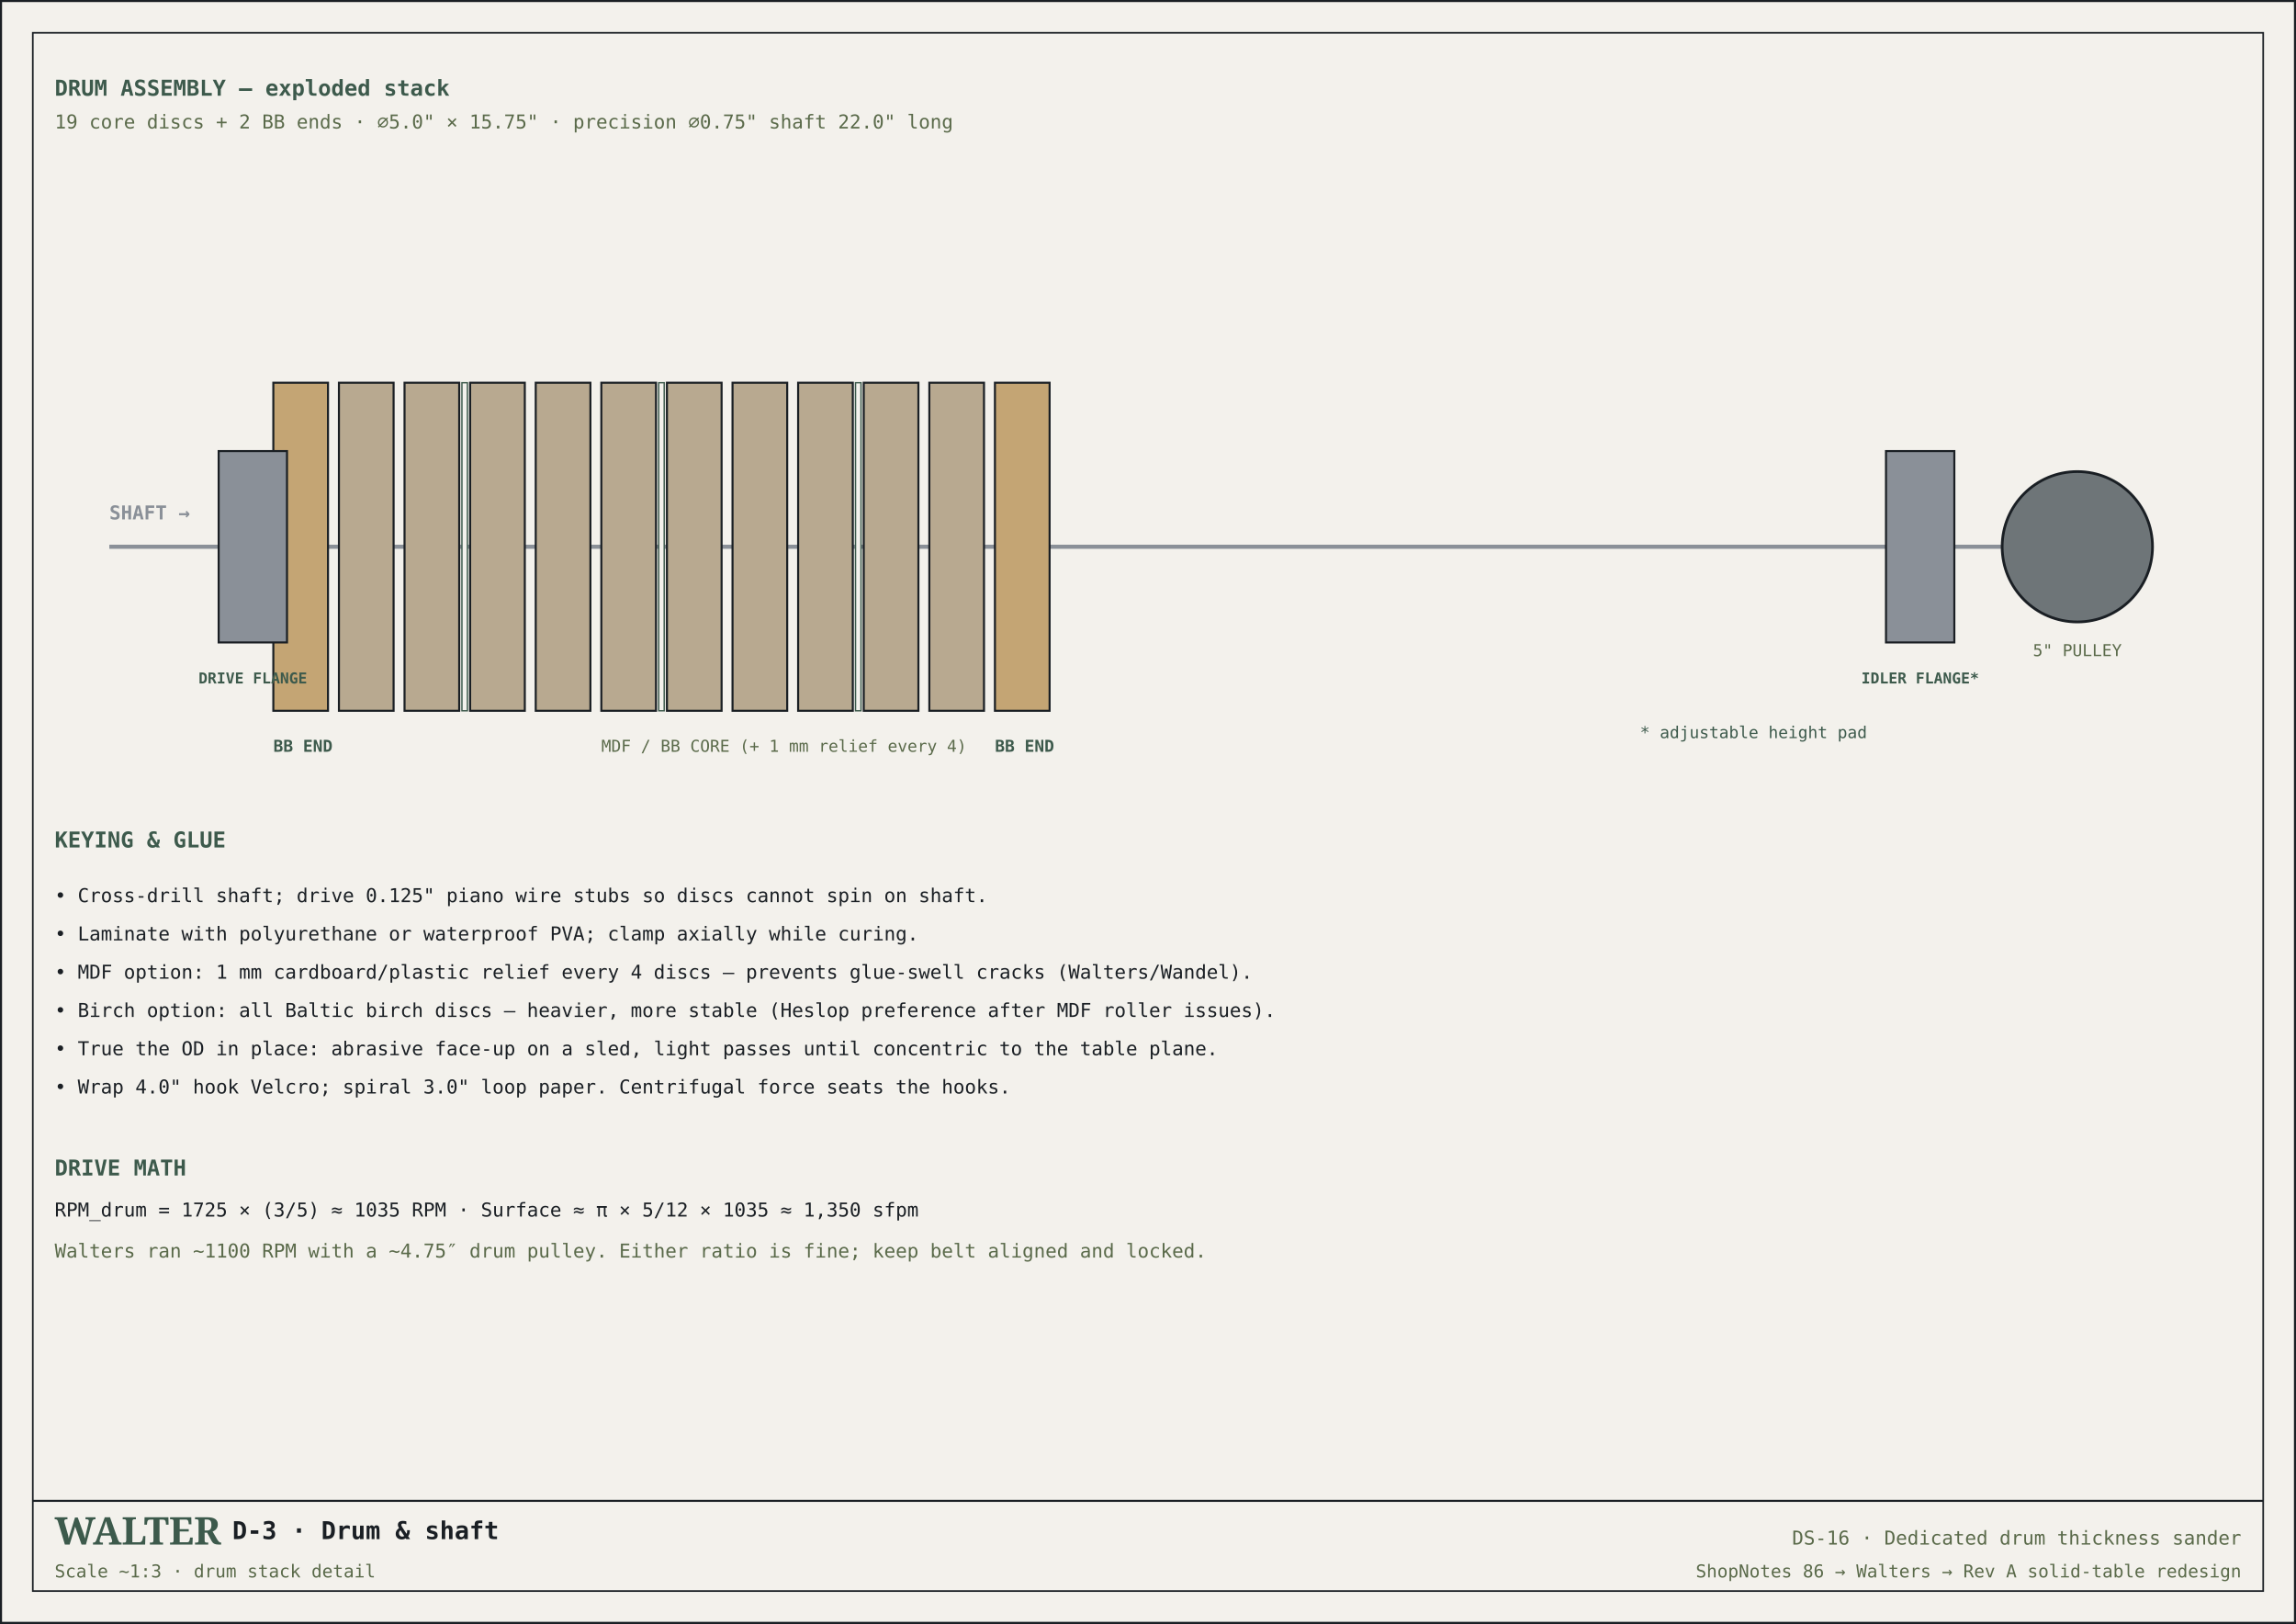
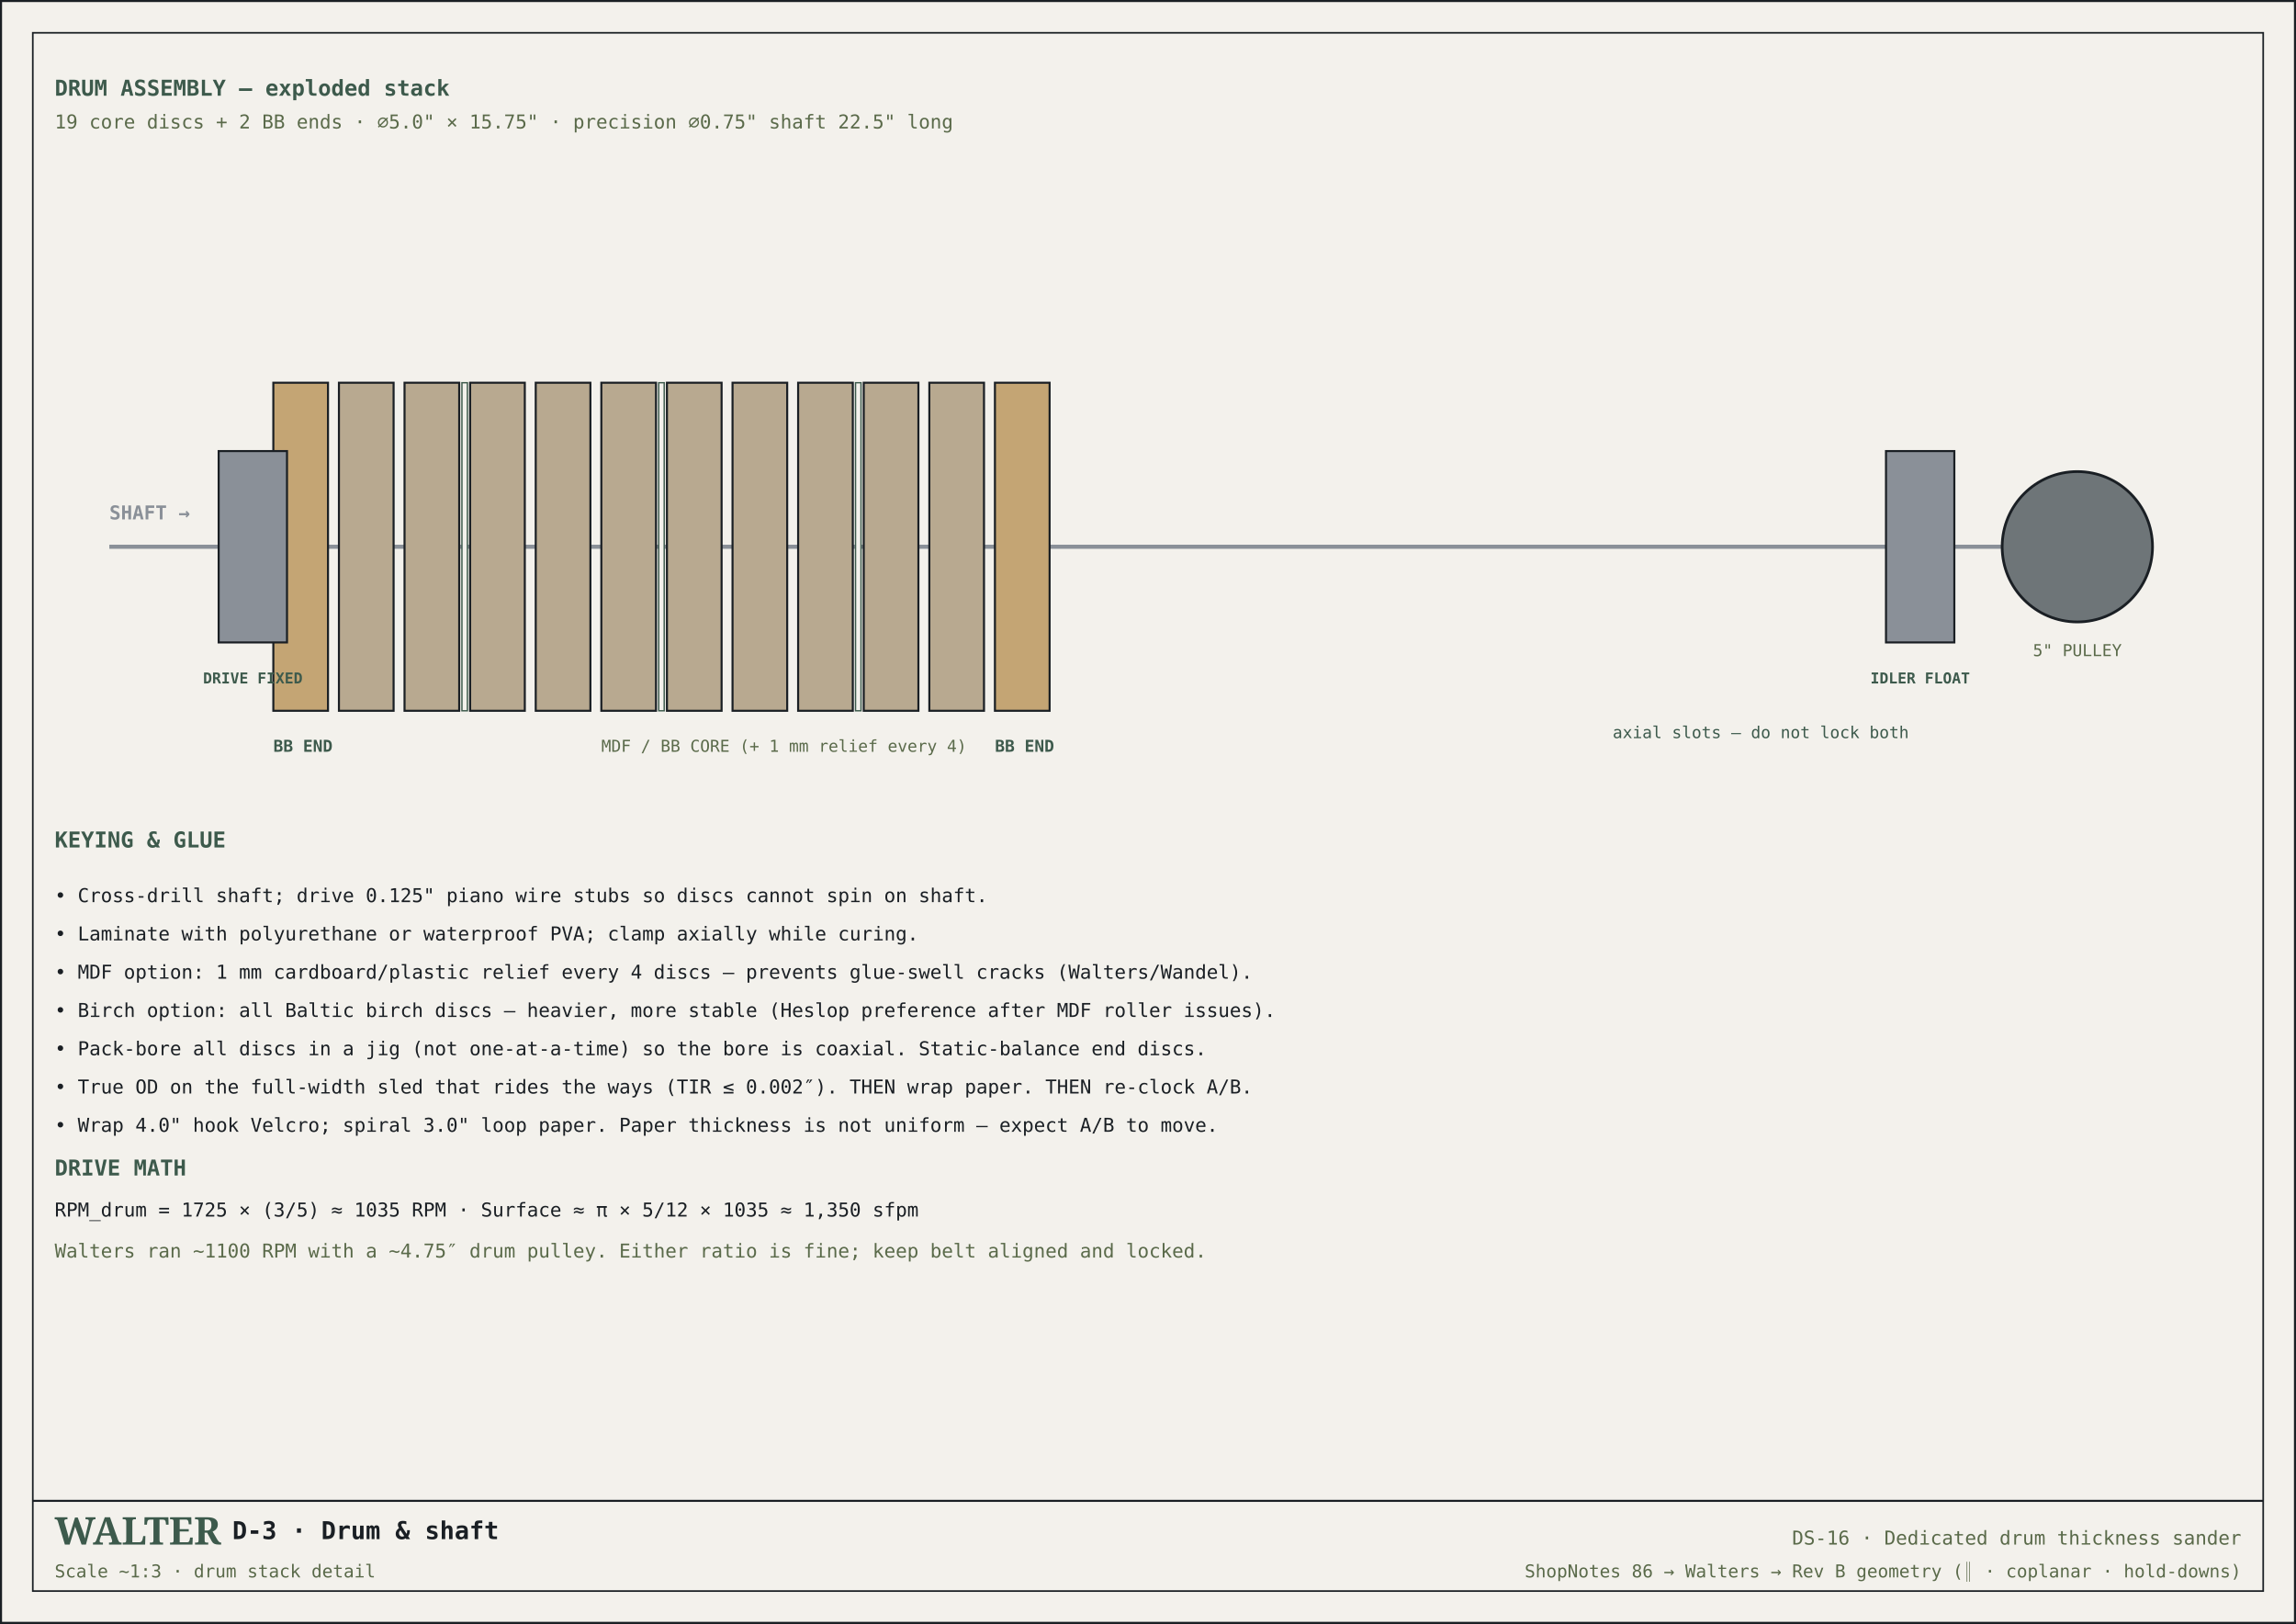
<svg xmlns="http://www.w3.org/2000/svg" width="1680" height="1188" viewBox="0 0 1680 1188">
  <rect x="0.0" y="0.0" width="1680.0" height="1188.0" fill="#f3f1ec" stroke="#1a1f24" stroke-width="3" />
  <rect x="24.0" y="24.0" width="1632.0" height="1140.0" fill="none" stroke="#1a1f24" stroke-width="1.2" />
  <line x1="24.0" y1="1098.0" x2="1656.0" y2="1098.0" stroke="#1a1f24" stroke-width="1.5" />
  <text x="40.0" y="1130.0" font-family="Georgia, serif" font-size="28" fill="#3d5a4c" text-anchor="start" font-weight="600">WALTER</text>
  <text x="170.0" y="1126.0" font-family="IBM Plex Mono, Menlo, monospace" font-size="18" fill="#1a1f24" text-anchor="start" font-weight="600">D-3  ·  Drum &amp; shaft</text>
  <text x="40.0" y="1154.0" font-family="IBM Plex Mono, Menlo, monospace" font-size="13" fill="#5a6a4a" text-anchor="start">Scale ~1:3 · drum stack detail</text>
  <text x="1640.0" y="1130.0" font-family="IBM Plex Mono, Menlo, monospace" font-size="14" fill="#5a6a4a" text-anchor="end">DS-16 · Dedicated drum thickness sander</text>
-   <text x="1640.0" y="1154.0" font-family="IBM Plex Mono, Menlo, monospace" font-size="13" fill="#5a6a4a" text-anchor="end">ShopNotes 86 → Walters → Rev A solid-table redesign</text>
+   <text x="1640.0" y="1154.0" font-family="IBM Plex Mono, Menlo, monospace" font-size="13" fill="#5a6a4a" text-anchor="end">ShopNotes 86 → Walters → Rev B geometry (∥ · coplanar · hold-downs)</text>
  <text x="40.0" y="70.0" font-family="IBM Plex Mono, Menlo, monospace" font-size="16" fill="#3d5a4c" text-anchor="start" font-weight="600">DRUM ASSEMBLY — exploded stack</text>
-   <text x="40.0" y="94.0" font-family="IBM Plex Mono, Menlo, monospace" font-size="14" fill="#5a6a4a" text-anchor="start">19 core discs + 2 BB ends · ⌀5.0" × 15.75" · precision ⌀0.75" shaft 22.0" long</text>
+   <text x="40.0" y="94.0" font-family="IBM Plex Mono, Menlo, monospace" font-size="14" fill="#5a6a4a" text-anchor="start">19 core discs + 2 BB ends · ⌀5.0" × 15.75" · precision ⌀0.75" shaft 22.5" long</text>
  <line x1="80.0" y1="400.0" x2="1500.0" y2="400.0" stroke="#8a9098" stroke-width="3" />
  <text x="80.0" y="380.0" font-family="IBM Plex Mono, Menlo, monospace" font-size="14" fill="#8a9098" text-anchor="start" font-weight="600">SHAFT →</text>
  <rect x="200.0" y="280.0" width="40.0" height="240.0" fill="#c4a574" stroke="#1a1f24" stroke-width="1.5" />
  <rect x="248.0" y="280.0" width="40.0" height="240.0" fill="#b8a990" stroke="#1a1f24" stroke-width="1.5" />
  <rect x="296.0" y="280.0" width="40.0" height="240.0" fill="#b8a990" stroke="#1a1f24" stroke-width="1.5" />
  <rect x="344.0" y="280.0" width="40.0" height="240.0" fill="#b8a990" stroke="#1a1f24" stroke-width="1.5" />
  <rect x="338.0" y="280.0" width="4.0" height="240.0" fill="#f3f1ec" stroke="#3d5a4c" stroke-width="1" />
  <rect x="392.0" y="280.0" width="40.0" height="240.0" fill="#b8a990" stroke="#1a1f24" stroke-width="1.5" />
  <rect x="440.0" y="280.0" width="40.0" height="240.0" fill="#b8a990" stroke="#1a1f24" stroke-width="1.5" />
  <rect x="488.0" y="280.0" width="40.0" height="240.0" fill="#b8a990" stroke="#1a1f24" stroke-width="1.5" />
  <rect x="482.0" y="280.0" width="4.0" height="240.0" fill="#f3f1ec" stroke="#3d5a4c" stroke-width="1" />
  <rect x="536.0" y="280.0" width="40.0" height="240.0" fill="#b8a990" stroke="#1a1f24" stroke-width="1.5" />
  <rect x="584.0" y="280.0" width="40.0" height="240.0" fill="#b8a990" stroke="#1a1f24" stroke-width="1.5" />
  <rect x="632.0" y="280.0" width="40.0" height="240.0" fill="#b8a990" stroke="#1a1f24" stroke-width="1.5" />
  <rect x="626.0" y="280.0" width="4.0" height="240.0" fill="#f3f1ec" stroke="#3d5a4c" stroke-width="1" />
  <rect x="680.0" y="280.0" width="40.0" height="240.0" fill="#b8a990" stroke="#1a1f24" stroke-width="1.5" />
  <rect x="728.0" y="280.0" width="40.0" height="240.0" fill="#c4a574" stroke="#1a1f24" stroke-width="1.5" />
  <text x="200.0" y="550.0" font-family="IBM Plex Mono, Menlo, monospace" font-size="12" fill="#3d5a4c" text-anchor="start" font-weight="600">BB END</text>
  <text x="440.0" y="550.0" font-family="IBM Plex Mono, Menlo, monospace" font-size="12" fill="#5a6a4a" text-anchor="start">MDF / BB CORE  (+ 1 mm relief every 4)</text>
  <text x="728.0" y="550.0" font-family="IBM Plex Mono, Menlo, monospace" font-size="12" fill="#3d5a4c" text-anchor="start" font-weight="600">BB END</text>
  <circle cx="1520.0" cy="400.0" r="55.0" fill="#6e7578" stroke="#1a1f24" stroke-width="2" />
  <text x="1520.0" y="480.0" font-family="IBM Plex Mono, Menlo, monospace" font-size="12" fill="#5a6a4a" text-anchor="middle">5" PULLEY</text>
  <rect x="160.0" y="330.0" width="50.0" height="140.0" fill="#8a9098" stroke="#1a1f24" stroke-width="1.5" />
-   <text x="185.0" y="500.0" font-family="IBM Plex Mono, Menlo, monospace" font-size="11" fill="#3d5a4c" text-anchor="middle" font-weight="600">DRIVE FLANGE</text>
+   <text x="185.0" y="500.0" font-family="IBM Plex Mono, Menlo, monospace" font-size="11" fill="#3d5a4c" text-anchor="middle" font-weight="600">DRIVE FIXED</text>
  <rect x="1380.0" y="330.0" width="50.0" height="140.0" fill="#8a9098" stroke="#1a1f24" stroke-width="1.5" />
-   <text x="1405.0" y="500.0" font-family="IBM Plex Mono, Menlo, monospace" font-size="11" fill="#3d5a4c" text-anchor="middle" font-weight="600">IDLER FLANGE*</text>
-   <text x="1200.0" y="540.0" font-family="IBM Plex Mono, Menlo, monospace" font-size="12" fill="#3d5a4c" text-anchor="start">* adjustable height pad</text>
+   <text x="1405.0" y="500.0" font-family="IBM Plex Mono, Menlo, monospace" font-size="11" fill="#3d5a4c" text-anchor="middle" font-weight="600">IDLER FLOAT</text>
+   <text x="1180.0" y="540.0" font-family="IBM Plex Mono, Menlo, monospace" font-size="12" fill="#3d5a4c" text-anchor="start">axial slots — do not lock both</text>
  <text x="40.0" y="620.0" font-family="IBM Plex Mono, Menlo, monospace" font-size="16" fill="#3d5a4c" text-anchor="start" font-weight="600">KEYING &amp; GLUE</text>
  <text x="40.0" y="660.0" font-family="IBM Plex Mono, Menlo, monospace" font-size="14" fill="#1a1f24" text-anchor="start">•  Cross-drill shaft; drive 0.125" piano wire stubs so discs cannot spin on shaft.</text>
  <text x="40.0" y="688.0" font-family="IBM Plex Mono, Menlo, monospace" font-size="14" fill="#1a1f24" text-anchor="start">•  Laminate with polyurethane or waterproof PVA; clamp axially while curing.</text>
  <text x="40.0" y="716.0" font-family="IBM Plex Mono, Menlo, monospace" font-size="14" fill="#1a1f24" text-anchor="start">•  MDF option: 1 mm cardboard/plastic relief every 4 discs — prevents glue-swell cracks (Walters/Wandel).</text>
  <text x="40.0" y="744.0" font-family="IBM Plex Mono, Menlo, monospace" font-size="14" fill="#1a1f24" text-anchor="start">•  Birch option: all Baltic birch discs — heavier, more stable (Heslop preference after MDF roller issues).</text>
-   <text x="40.0" y="772.0" font-family="IBM Plex Mono, Menlo, monospace" font-size="14" fill="#1a1f24" text-anchor="start">•  True the OD in place: abrasive face-up on a sled, light passes until concentric to the table plane.</text>
-   <text x="40.0" y="800.0" font-family="IBM Plex Mono, Menlo, monospace" font-size="14" fill="#1a1f24" text-anchor="start">•  Wrap 4.0" hook Velcro; spiral 3.0" loop paper. Centrifugal force seats the hooks.</text>
+   <text x="40.0" y="772.0" font-family="IBM Plex Mono, Menlo, monospace" font-size="14" fill="#1a1f24" text-anchor="start">•  Pack-bore all discs in a jig (not one-at-a-time) so the bore is coaxial. Static-balance end discs.</text>
+   <text x="40.0" y="800.0" font-family="IBM Plex Mono, Menlo, monospace" font-size="14" fill="#1a1f24" text-anchor="start">•  True OD on the full-width sled that rides the ways (TIR ≤ 0.002″). THEN wrap paper. THEN re-clock A/B.</text>
+   <text x="40.0" y="828.0" font-family="IBM Plex Mono, Menlo, monospace" font-size="14" fill="#1a1f24" text-anchor="start">•  Wrap 4.0" hook Velcro; spiral 3.0" loop paper. Paper thickness is not uniform — expect A/B to move.</text>
  <text x="40.0" y="860.0" font-family="IBM Plex Mono, Menlo, monospace" font-size="16" fill="#3d5a4c" text-anchor="start" font-weight="600">DRIVE MATH</text>
  <text x="40.0" y="890.0" font-family="IBM Plex Mono, Menlo, monospace" font-size="14" fill="#1a1f24" text-anchor="start">RPM_drum = 1725 × (3/5) ≈ 1035 RPM   ·   Surface ≈ π × 5/12 × 1035 ≈ 1,350 sfpm</text>
  <text x="40.0" y="920.0" font-family="IBM Plex Mono, Menlo, monospace" font-size="14" fill="#5a6a4a" text-anchor="start">Walters ran ~1100 RPM with a ~4.75″ drum pulley. Either ratio is fine; keep belt aligned and locked.</text>
</svg>
